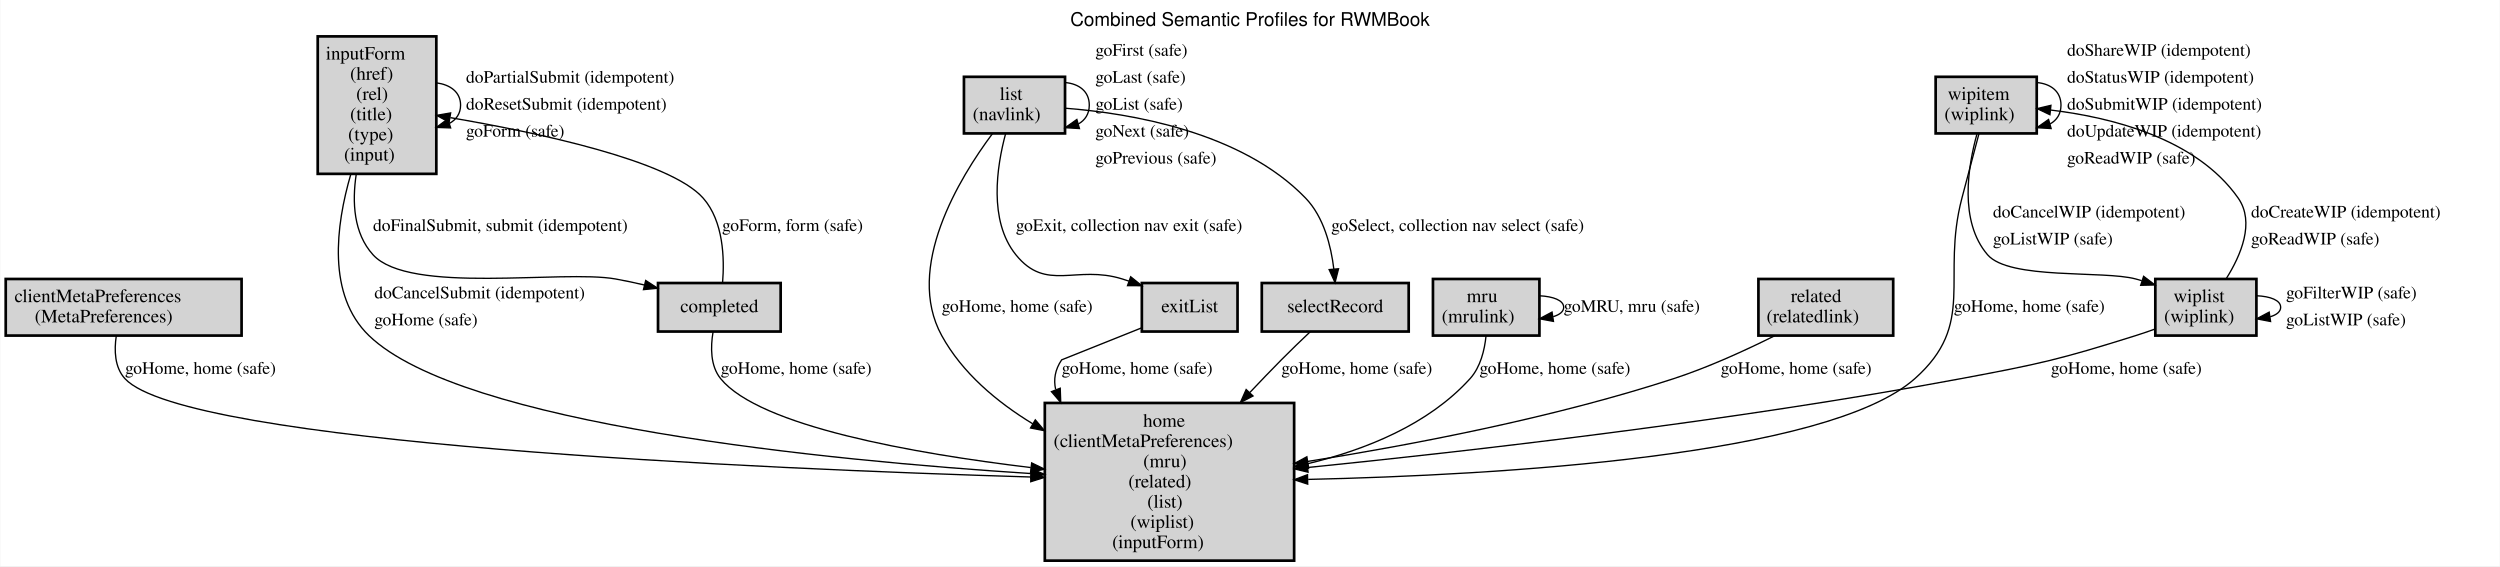
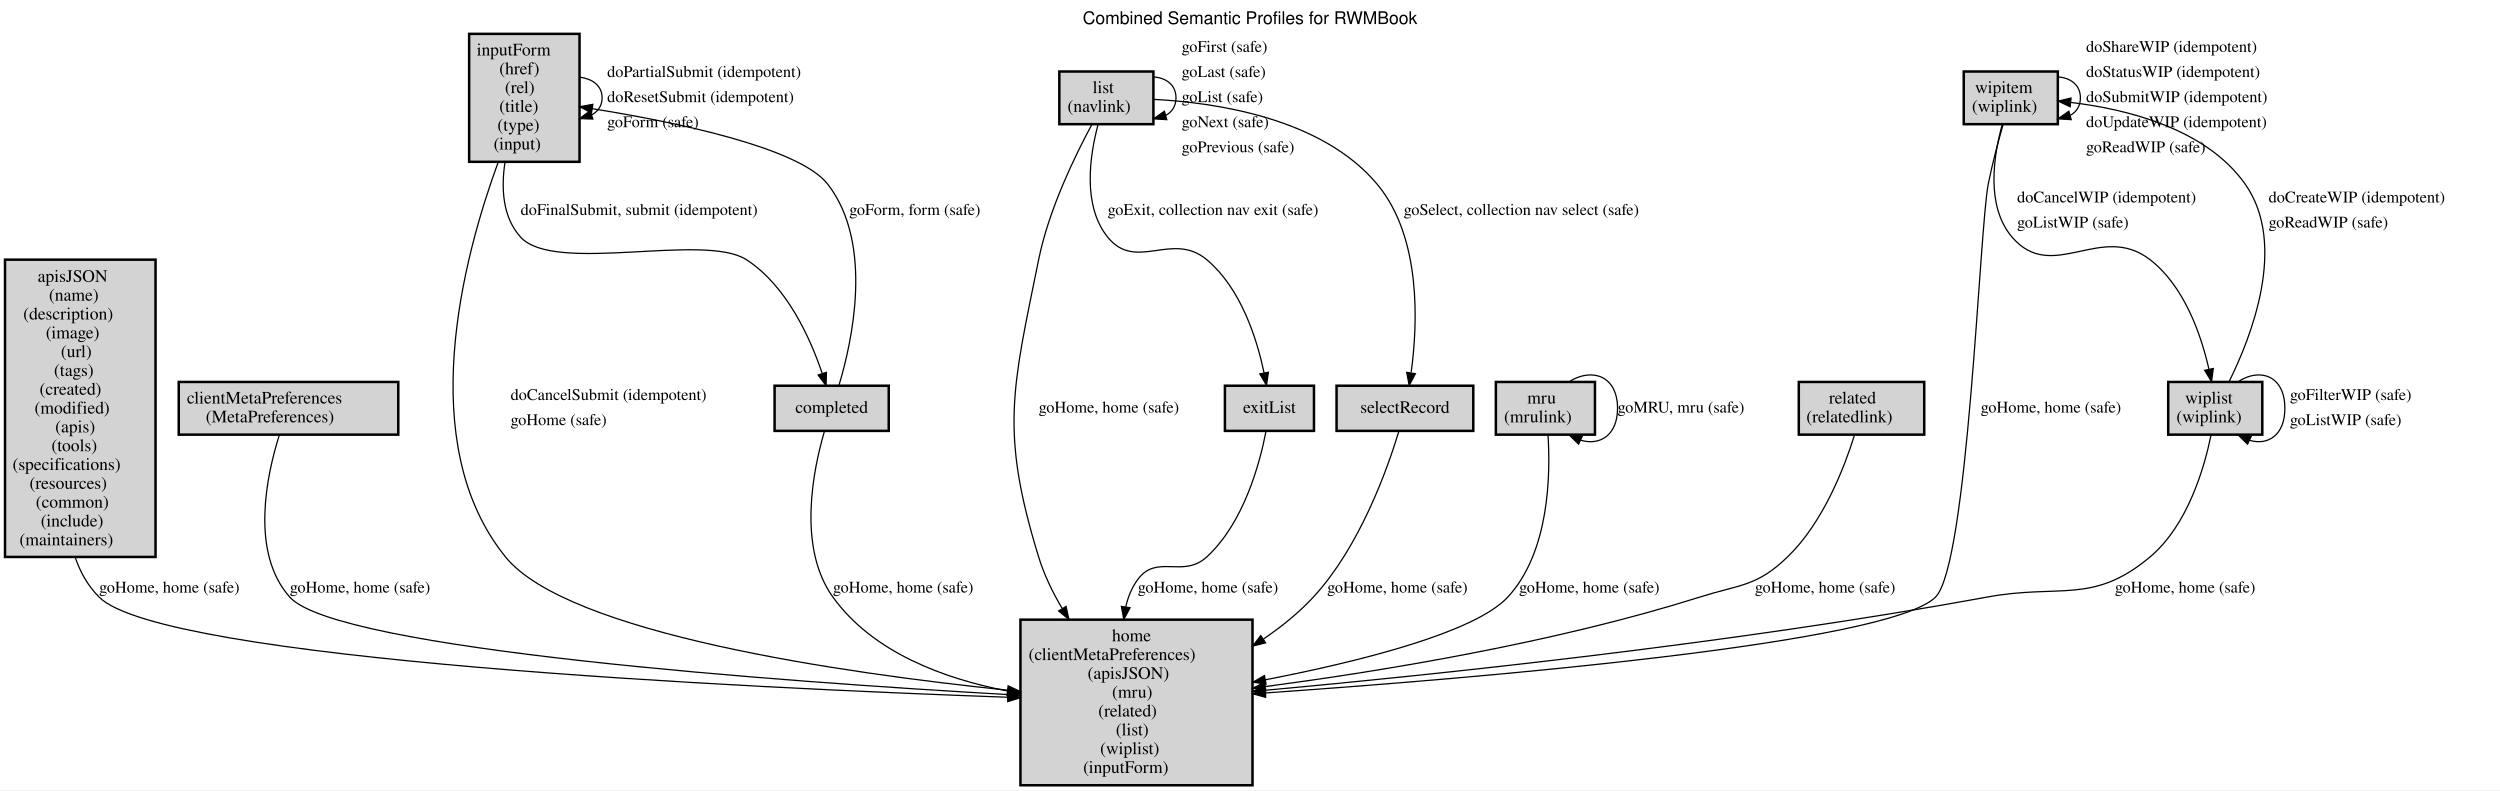
- <svg xmlns="http://www.w3.org/2000/svg" xmlns:xlink="http://www.w3.org/1999/xlink" width="1855pt" height="420pt" viewBox="0.00 0.00 1854.50 420.00">
-   <g id="graph0" class="graph" transform="scale(1 1) rotate(0) translate(4 416)">
+ <svg xmlns="http://www.w3.org/2000/svg" xmlns:xlink="http://www.w3.org/1999/xlink" width="1993pt" height="630pt" viewBox="0.00 0.00 1993.00 630.00">
+   <g id="graph0" class="graph" transform="scale(1 1) rotate(0) translate(4 626)">
    <g id="a_graph0">
      <a xlink:href="index.html" xlink:title="Combined Semantic Profiles for RWMBook" target="_parent">
-         <polygon fill="white" stroke="transparent" points="-4,4 -4,-416 1850.5,-416 1850.5,4 -4,4" />
-         <text text-anchor="middle" x="923.25" y="-396.8" font-family="Helvetica,sans-Serif" font-size="14.00">Combined Semantic Profiles for RWMBook</text>
+         <polygon fill="white" stroke="transparent" points="-4,4 -4,-626 1989,-626 1989,4 -4,4" />
+         <text text-anchor="middle" x="992.5" y="-606.8" font-family="Helvetica,sans-Serif" font-size="14.00">Combined Semantic Profiles for RWMBook</text>
      </a>
    </g>
    <g id="node1" class="node">
      <g id="a_node1">
-         <a xlink:href="docs/semantic.clientMetaPreferences.html" xlink:title="&lt;TABLE&gt;" target="_parent">
-           <polygon fill="lightgray" stroke="black" stroke-width="2" points="175,-209 0,-209 0,-167 175,-167 175,-209" />
-           <text text-anchor="start" x="6.5" y="-191.8" font-family="Times,serif" font-size="14.00">clientMetaPreferences</text>
-           <text text-anchor="start" x="21.5" y="-176.8" font-family="Times,serif" font-size="14.00">(MetaPreferences)</text>
+         <a xlink:href="docs/semantic.apisJSON.html" xlink:title="&lt;TABLE&gt;" target="_parent">
+           <polygon fill="lightgray" stroke="black" stroke-width="2" points="120,-419 0,-419 0,-182 120,-182 120,-419" />
+           <text text-anchor="start" x="26" y="-401.3" font-family="Times,serif" font-size="14.00">apisJSON</text>
+           <text text-anchor="start" x="35" y="-386.3" font-family="Times,serif" font-size="14.00">(name)</text>
+           <text text-anchor="start" x="14.5" y="-371.3" font-family="Times,serif" font-size="14.00">(description)</text>
+           <text text-anchor="start" x="32.5" y="-356.3" font-family="Times,serif" font-size="14.00">(image)</text>
+           <text text-anchor="start" x="44.5" y="-341.3" font-family="Times,serif" font-size="14.00">(url)</text>
+           <text text-anchor="start" x="39" y="-326.3" font-family="Times,serif" font-size="14.00">(tags)</text>
+           <text text-anchor="start" x="27.5" y="-311.3" font-family="Times,serif" font-size="14.00">(created)</text>
+           <text text-anchor="start" x="23.5" y="-296.3" font-family="Times,serif" font-size="14.00">(modified)</text>
+           <text text-anchor="start" x="40" y="-281.3" font-family="Times,serif" font-size="14.00">(apis)</text>
+           <text text-anchor="start" x="37" y="-266.3" font-family="Times,serif" font-size="14.00">(tools)</text>
+           <text text-anchor="start" x="6" y="-251.3" font-family="Times,serif" font-size="14.00">(specifications)</text>
+           <text text-anchor="start" x="19.5" y="-236.3" font-family="Times,serif" font-size="14.00">(resources)</text>
+           <text text-anchor="start" x="24.5" y="-221.3" font-family="Times,serif" font-size="14.00">(common)</text>
+           <text text-anchor="start" x="28.5" y="-206.3" font-family="Times,serif" font-size="14.00">(include)</text>
+           <text text-anchor="start" x="11.5" y="-191.3" font-family="Times,serif" font-size="14.00">(maintainers)</text>
+         </a>
+       </g>
+     </g>
+     <g id="node3" class="node">
+       <g id="a_node3">
+         <a xlink:href="docs/semantic.home.html" xlink:title="&lt;TABLE&gt;" target="_parent">
+           <polygon fill="lightgray" stroke="black" stroke-width="2" points="994.5,-132 809.5,-132 809.5,0 994.5,0 994.5,-132" />
+           <text text-anchor="start" x="882.5" y="-114.8" font-family="Times,serif" font-size="14.00">home</text>
+           <text text-anchor="start" x="816" y="-99.8" font-family="Times,serif" font-size="14.00">(clientMetaPreferences)</text>
+           <text text-anchor="start" x="863" y="-84.8" font-family="Times,serif" font-size="14.00">(apisJSON)</text>
+           <text text-anchor="start" x="882.5" y="-69.8" font-family="Times,serif" font-size="14.00">(mru)</text>
+           <text text-anchor="start" x="871.5" y="-54.8" font-family="Times,serif" font-size="14.00">(related)</text>
+           <text text-anchor="start" x="885.5" y="-39.8" font-family="Times,serif" font-size="14.00">(list)</text>
+           <text text-anchor="start" x="873" y="-24.8" font-family="Times,serif" font-size="14.00">(wiplist)</text>
+           <text text-anchor="start" x="859.5" y="-9.8" font-family="Times,serif" font-size="14.00">(inputForm)</text>
+         </a>
+       </g>
+     </g>
+     <g id="edge1" class="edge">
+       <g id="a_edge1">
+         <a xlink:href="docs/safe.goHome.html" xlink:title="goHome, home (safe)" target="_parent">
+           <path fill="none" stroke="black" d="M55.96,-181.7C59.96,-169.87 66.05,-158.95 75,-150 125.32,-99.68 589.16,-77.63 799.34,-70.16" />
+           <polygon fill="black" stroke="black" points="799.58,-73.65 809.46,-69.8 799.34,-66.65 799.58,-73.65" />
+         </a>
+       </g>
+       <g id="a_edge1-label">
+         <a xlink:href="docs/safe.goHome.html" xlink:title="goHome, home (safe)" target="_parent">
+           <text text-anchor="start" x="75" y="-153.6" font-family="Times,serif" font-size="13.00">goHome, home (safe)</text>
        </a>
      </g>
    </g>
    <g id="node2" class="node">
      <g id="a_node2">
-         <a xlink:href="docs/semantic.home.html" xlink:title="&lt;TABLE&gt;" target="_parent">
-           <polygon fill="lightgray" stroke="black" stroke-width="2" points="956,-117 771,-117 771,0 956,0 956,-117" />
-           <text text-anchor="start" x="844" y="-99.3" font-family="Times,serif" font-size="14.00">home</text>
-           <text text-anchor="start" x="777.5" y="-84.3" font-family="Times,serif" font-size="14.00">(clientMetaPreferences)</text>
-           <text text-anchor="start" x="844" y="-69.3" font-family="Times,serif" font-size="14.00">(mru)</text>
-           <text text-anchor="start" x="833" y="-54.3" font-family="Times,serif" font-size="14.00">(related)</text>
-           <text text-anchor="start" x="847" y="-39.3" font-family="Times,serif" font-size="14.00">(list)</text>
-           <text text-anchor="start" x="834.5" y="-24.3" font-family="Times,serif" font-size="14.00">(wiplist)</text>
-           <text text-anchor="start" x="821" y="-9.3" font-family="Times,serif" font-size="14.00">(inputForm)</text>
-         </a>
-       </g>
-     </g>
-     <g id="edge1" class="edge">
-       <g id="a_edge1">
-         <a xlink:href="docs/safe.goHome.html" xlink:title="goHome, home (safe)" target="_parent">
-           <path fill="none" stroke="black" d="M82.04,-166.85C80.41,-156.08 80.77,-143.35 88.5,-135 133.28,-86.59 559.96,-68.12 760.42,-62.07" />
-           <polygon fill="black" stroke="black" points="760.77,-65.56 770.66,-61.76 760.56,-58.56 760.77,-65.56" />
-         </a>
-       </g>
-       <g id="a_edge1-label">
-         <a xlink:href="docs/safe.goHome.html" xlink:title="goHome, home (safe)" target="_parent">
-           <text text-anchor="start" x="88.5" y="-138.6" font-family="Times,serif" font-size="13.00">goHome, home (safe)</text>
-         </a>
-       </g>
-     </g>
-     <g id="node3" class="node">
-       <g id="a_node3">
+         <a xlink:href="docs/semantic.clientMetaPreferences.html" xlink:title="&lt;TABLE&gt;" target="_parent">
+           <polygon fill="lightgray" stroke="black" stroke-width="2" points="313.5,-321.5 138.5,-321.5 138.5,-279.5 313.5,-279.5 313.5,-321.5" />
+           <text text-anchor="start" x="145" y="-304.3" font-family="Times,serif" font-size="14.00">clientMetaPreferences</text>
+           <text text-anchor="start" x="160" y="-289.3" font-family="Times,serif" font-size="14.00">(MetaPreferences)</text>
+         </a>
+       </g>
+     </g>
+     <g id="edge2" class="edge">
+       <g id="a_edge2">
+         <a xlink:href="docs/safe.goHome.html" xlink:title="goHome, home (safe)" target="_parent">
+           <path fill="none" stroke="black" d="M218.74,-279.4C208.69,-247.63 195.15,-185.76 227,-150 264.4,-108 620,-82.54 799.46,-72.27" />
+           <polygon fill="black" stroke="black" points="799.66,-75.76 809.44,-71.7 799.26,-68.77 799.66,-75.76" />
+         </a>
+       </g>
+       <g id="a_edge2-label">
+         <a xlink:href="docs/safe.goHome.html" xlink:title="goHome, home (safe)" target="_parent">
+           <text text-anchor="start" x="227" y="-153.6" font-family="Times,serif" font-size="13.00">goHome, home (safe)</text>
+         </a>
+       </g>
+     </g>
+     <g id="node4" class="node">
+       <g id="a_node4">
        <a xlink:href="docs/semantic.inputForm.html" xlink:title="&lt;TABLE&gt;" target="_parent">
-           <polygon fill="lightgray" stroke="black" stroke-width="2" points="319.5,-389 231.5,-389 231.5,-287 319.5,-287 319.5,-389" />
-           <text text-anchor="start" x="237.5" y="-371.8" font-family="Times,serif" font-size="14.00">inputForm</text>
-           <text text-anchor="start" x="255.5" y="-356.8" font-family="Times,serif" font-size="14.00">(href)</text>
-           <text text-anchor="start" x="260" y="-341.8" font-family="Times,serif" font-size="14.00">(rel)</text>
-           <text text-anchor="start" x="255.5" y="-326.8" font-family="Times,serif" font-size="14.00">(title)</text>
-           <text text-anchor="start" x="254" y="-311.8" font-family="Times,serif" font-size="14.00">(type)</text>
-           <text text-anchor="start" x="251" y="-296.8" font-family="Times,serif" font-size="14.00">(input)</text>
+           <polygon fill="lightgray" stroke="black" stroke-width="2" points="458,-599 370,-599 370,-497 458,-497 458,-599" />
+           <text text-anchor="start" x="376" y="-581.8" font-family="Times,serif" font-size="14.00">inputForm</text>
+           <text text-anchor="start" x="394" y="-566.8" font-family="Times,serif" font-size="14.00">(href)</text>
+           <text text-anchor="start" x="398.5" y="-551.8" font-family="Times,serif" font-size="14.00">(rel)</text>
+           <text text-anchor="start" x="394" y="-536.8" font-family="Times,serif" font-size="14.00">(title)</text>
+           <text text-anchor="start" x="392.5" y="-521.8" font-family="Times,serif" font-size="14.00">(type)</text>
+           <text text-anchor="start" x="389.5" y="-506.8" font-family="Times,serif" font-size="14.00">(input)</text>
+         </a>
+       </g>
+     </g>
+     <g id="edge7" class="edge">
+       <path fill="none" stroke="black" d="M393.22,-496.89C365,-419.95 325.94,-272.18 399,-182 448.53,-120.86 666.95,-89.48 799.14,-75.8" />
+       <polygon fill="black" stroke="black" points="799.7,-79.26 809.29,-74.77 798.99,-72.3 799.7,-79.26" />
+       <g id="a_edge7_0">
+         <a xlink:href="docs/idempotent.doCancelSubmit.html" xlink:title="&lt;TABLE&gt;">
+           <text text-anchor="start" x="403" y="-307.1" font-family="Times,serif" font-size="13.00">doCancelSubmit (idempotent)</text>
+         </a>
+       </g>
+       <g id="a_edge7_1">
+         <a xlink:href="docs/safe.goHome.html" xlink:title="&lt;TABLE&gt;">
+           <text text-anchor="start" x="403" y="-287.1" font-family="Times,serif" font-size="13.00">goHome (safe)</text>
+         </a>
+       </g>
+     </g>
+     <g id="edge8" class="edge">
+       <path fill="none" stroke="black" d="M458.02,-564.54C468.37,-563.18 476,-557.67 476,-548 476,-541.81 472.87,-537.32 467.9,-534.53" />
+       <polygon fill="black" stroke="black" points="468.61,-531.09 458.02,-531.46 466.53,-537.77 468.61,-531.09" />
+       <g id="a_edge8_2">
+         <a xlink:href="docs/idempotent.doPartialSubmit.html" xlink:title="&lt;TABLE&gt;">
+           <text text-anchor="start" x="480" y="-564.6" font-family="Times,serif" font-size="13.00">doPartialSubmit (idempotent)</text>
+         </a>
+       </g>
+       <g id="a_edge8_3">
+         <a xlink:href="docs/idempotent.doResetSubmit.html" xlink:title="&lt;TABLE&gt;">
+           <text text-anchor="start" x="480" y="-544.6" font-family="Times,serif" font-size="13.00">doResetSubmit (idempotent)</text>
+         </a>
+       </g>
+       <g id="a_edge8_4">
+         <a xlink:href="docs/safe.goForm.html" xlink:title="&lt;TABLE&gt;">
+           <text text-anchor="start" x="480" y="-524.6" font-family="Times,serif" font-size="13.00">goForm (safe)</text>
+         </a>
+       </g>
+     </g>
+     <g id="node10" class="node">
+       <g id="a_node10">
+         <a xlink:href="docs/semantic.completed.html" xlink:title="completed" target="_parent">
+           <polygon fill="lightgray" stroke="black" stroke-width="2" points="704.5,-318.5 613.5,-318.5 613.5,-282.5 704.5,-282.5 704.5,-318.5" />
+           <text text-anchor="middle" x="659" y="-296.8" font-family="Times,serif" font-size="14.00">completed</text>
        </a>
      </g>
    </g>
    <g id="edge6" class="edge">
-       <path fill="none" stroke="black" d="M256.07,-286.8C244.85,-248.39 238.39,-197.06 269.5,-167 338.11,-100.71 609.57,-74.34 760.65,-64.63" />
-       <polygon fill="black" stroke="black" points="761.11,-68.11 770.87,-63.99 760.67,-61.12 761.11,-68.11" />
-       <g id="a_edge6_0">
-         <a xlink:href="docs/idempotent.doCancelSubmit.html" xlink:title="&lt;TABLE&gt;">
-           <text text-anchor="start" x="273.5" y="-194.6" font-family="Times,serif" font-size="13.00">doCancelSubmit (idempotent)</text>
-         </a>
-       </g>
-       <g id="a_edge6_1">
-         <a xlink:href="docs/safe.goHome.html" xlink:title="&lt;TABLE&gt;">
-           <text text-anchor="start" x="273.5" y="-174.6" font-family="Times,serif" font-size="13.00">goHome (safe)</text>
-         </a>
-       </g>
-     </g>
-     <g id="edge7" class="edge">
-       <path fill="none" stroke="black" d="M319.52,-354.54C329.87,-353.18 337.5,-347.67 337.5,-338 337.5,-331.81 334.37,-327.32 329.4,-324.53" />
-       <polygon fill="black" stroke="black" points="330.11,-321.09 319.52,-321.46 328.03,-327.77 330.11,-321.09" />
-       <g id="a_edge7_2">
-         <a xlink:href="docs/idempotent.doPartialSubmit.html" xlink:title="&lt;TABLE&gt;">
-           <text text-anchor="start" x="341.5" y="-354.6" font-family="Times,serif" font-size="13.00">doPartialSubmit (idempotent)</text>
-         </a>
-       </g>
-       <g id="a_edge7_3">
-         <a xlink:href="docs/idempotent.doResetSubmit.html" xlink:title="&lt;TABLE&gt;">
-           <text text-anchor="start" x="341.5" y="-334.6" font-family="Times,serif" font-size="13.00">doResetSubmit (idempotent)</text>
-         </a>
-       </g>
-       <g id="a_edge7_4">
-         <a xlink:href="docs/safe.goForm.html" xlink:title="&lt;TABLE&gt;">
-           <text text-anchor="start" x="341.5" y="-314.6" font-family="Times,serif" font-size="13.00">goForm (safe)</text>
+       <g id="a_edge6">
+         <a xlink:href="docs/idempotent.doFinalSubmit.html" xlink:title="doFinalSubmit, submit (idempotent)" target="_parent">
+           <path fill="none" stroke="black" d="M398.59,-496.8C395.42,-475.9 396.64,-452.86 411,-437 437.97,-407.19 557.22,-440.79 591,-419 623.31,-398.15 642.06,-356.15 651.41,-328.43" />
+           <polygon fill="black" stroke="black" points="654.84,-329.17 654.54,-318.58 648.17,-327.05 654.84,-329.17" />
+         </a>
+       </g>
+       <g id="a_edge6-label">
+         <a xlink:href="docs/idempotent.doFinalSubmit.html" xlink:title="doFinalSubmit, submit (idempotent)" target="_parent">
+           <text text-anchor="start" x="411" y="-454.6" font-family="Times,serif" font-size="13.00">doFinalSubmit, submit (idempotent)</text>
+         </a>
+       </g>
+     </g>
+     <g id="node5" class="node">
+       <g id="a_node5">
+         <a xlink:href="docs/semantic.list.html" xlink:title="&lt;TABLE&gt;" target="_parent">
+           <polygon fill="lightgray" stroke="black" stroke-width="2" points="915.5,-569 840.5,-569 840.5,-527 915.5,-527 915.5,-569" />
+           <text text-anchor="start" x="867" y="-551.8" font-family="Times,serif" font-size="14.00">list</text>
+           <text text-anchor="start" x="847" y="-536.8" font-family="Times,serif" font-size="14.00">(navlink)</text>
+         </a>
+       </g>
+     </g>
+     <g id="edge10" class="edge">
+       <g id="a_edge10">
+         <a xlink:href="docs/safe.goHome.html" xlink:title="goHome, home (safe)" target="_parent">
+           <path fill="none" stroke="black" d="M866.56,-526.98C853.28,-502.45 832.13,-459.19 824,-419 803.11,-315.76 793.07,-282.69 824,-182 828.32,-167.95 835,-154.07 842.67,-141.08" />
+           <polygon fill="black" stroke="black" points="845.86,-142.58 848.13,-132.23 839.9,-138.91 845.86,-142.58" />
+         </a>
+       </g>
+       <g id="a_edge10-label">
+         <a xlink:href="docs/safe.goHome.html" xlink:title="goHome, home (safe)" target="_parent">
+           <text text-anchor="start" x="824" y="-297.1" font-family="Times,serif" font-size="13.00">goHome, home (safe)</text>
+         </a>
+       </g>
+     </g>
+     <g id="edge11" class="edge">
+       <path fill="none" stroke="black" d="M915.61,-564.75C925.77,-563.87 933.5,-558.28 933.5,-548 933.5,-541.41 930.33,-536.75 925.38,-534.02" />
+       <polygon fill="black" stroke="black" points="926.19,-530.62 915.61,-531.25 924.28,-537.35 926.19,-530.62" />
+       <g id="a_edge11_5">
+         <a xlink:href="docs/safe.goFirst.html" xlink:title="&lt;TABLE&gt;">
+           <text text-anchor="start" x="938" y="-584.6" font-family="Times,serif" font-size="13.00">goFirst (safe)</text>
+         </a>
+       </g>
+       <g id="a_edge11_6">
+         <a xlink:href="docs/safe.goLast.html" xlink:title="&lt;TABLE&gt;">
+           <text text-anchor="start" x="938" y="-564.6" font-family="Times,serif" font-size="13.00">goLast (safe)</text>
+         </a>
+       </g>
+       <g id="a_edge11_7">
+         <a xlink:href="docs/safe.goList.html" xlink:title="&lt;TABLE&gt;">
+           <text text-anchor="start" x="938" y="-544.6" font-family="Times,serif" font-size="13.00">goList (safe)</text>
+         </a>
+       </g>
+       <g id="a_edge11_8">
+         <a xlink:href="docs/safe.goNext.html" xlink:title="&lt;TABLE&gt;">
+           <text text-anchor="start" x="938" y="-524.6" font-family="Times,serif" font-size="13.00">goNext (safe)</text>
+         </a>
+       </g>
+       <g id="a_edge11_9">
+         <a xlink:href="docs/safe.goPrevious.html" xlink:title="&lt;TABLE&gt;">
+           <text text-anchor="start" x="938" y="-504.6" font-family="Times,serif" font-size="13.00">goPrevious (safe)</text>
+         </a>
+       </g>
+     </g>
+     <g id="node11" class="node">
+       <g id="a_node11">
+         <a xlink:href="docs/semantic.exitList.html" xlink:title="exitList" target="_parent">
+           <polygon fill="lightgray" stroke="black" stroke-width="2" points="1043.5,-318.5 972.5,-318.5 972.5,-282.5 1043.5,-282.5 1043.5,-318.5" />
+           <text text-anchor="middle" x="1008" y="-296.8" font-family="Times,serif" font-size="14.00">exitList</text>
+         </a>
+       </g>
+     </g>
+     <g id="edge9" class="edge">
+       <g id="a_edge9">
+         <a xlink:href="docs/safe.goExit.html" xlink:title="goExit, collection nav exit (safe)" target="_parent">
+           <path fill="none" stroke="black" d="M871.37,-526.66C864.88,-502.5 858.64,-462.29 879,-437 901.59,-408.95 930.37,-442.1 958,-419 985.33,-396.16 998.05,-355.7 1003.73,-328.74" />
+           <polygon fill="black" stroke="black" points="1007.19,-329.27 1005.64,-318.79 1000.32,-327.95 1007.19,-329.27" />
+         </a>
+       </g>
+       <g id="a_edge9-label">
+         <a xlink:href="docs/safe.goExit.html" xlink:title="goExit, collection nav exit (safe)" target="_parent">
+           <text text-anchor="start" x="879" y="-454.6" font-family="Times,serif" font-size="13.00">goExit, collection nav exit (safe)</text>
+         </a>
+       </g>
+     </g>
+     <g id="node12" class="node">
+       <g id="a_node12">
+         <a xlink:href="docs/semantic.selectRecord.html" xlink:title="selectRecord" target="_parent">
+           <polygon fill="lightgray" stroke="black" stroke-width="2" points="1170.5,-318.5 1061.5,-318.5 1061.5,-282.5 1170.5,-282.5 1170.5,-318.5" />
+           <text text-anchor="middle" x="1116" y="-296.8" font-family="Times,serif" font-size="14.00">selectRecord</text>
+         </a>
+       </g>
+     </g>
+     <g id="edge12" class="edge">
+       <g id="a_edge12">
+         <a xlink:href="docs/safe.goSelect.html" xlink:title="goSelect, collection nav select (safe)" target="_parent">
+           <path fill="none" stroke="black" d="M915.54,-546.78C964.71,-544.3 1049.84,-532.01 1094,-479 1129.36,-436.55 1126.2,-367.36 1120.98,-329.11" />
+           <polygon fill="black" stroke="black" points="1124.36,-328.1 1119.4,-318.74 1117.44,-329.15 1124.36,-328.1" />
+         </a>
+       </g>
+       <g id="a_edge12-label">
+         <a xlink:href="docs/safe.goSelect.html" xlink:title="goSelect, collection nav select (safe)" target="_parent">
+           <text text-anchor="start" x="1115" y="-454.6" font-family="Times,serif" font-size="13.00">goSelect, collection nav select (safe)</text>
+         </a>
+       </g>
+     </g>
+     <g id="node6" class="node">
+       <g id="a_node6">
+         <a xlink:href="docs/semantic.mru.html" xlink:title="&lt;TABLE&gt;" target="_parent">
+           <polygon fill="lightgray" stroke="black" stroke-width="2" points="1267.5,-321.5 1188.5,-321.5 1188.5,-279.5 1267.5,-279.5 1267.5,-321.5" />
+           <text text-anchor="start" x="1213.5" y="-304.3" font-family="Times,serif" font-size="14.00">mru</text>
+           <text text-anchor="start" x="1195" y="-289.3" font-family="Times,serif" font-size="14.00">(mrulink)</text>
+         </a>
+       </g>
+     </g>
+     <g id="edge13" class="edge">
+       <g id="a_edge13">
+         <a xlink:href="docs/safe.goHome.html" xlink:title="goHome, home (safe)" target="_parent">
+           <path fill="none" stroke="black" d="M1230.06,-279.41C1232.13,-247.66 1231.21,-185.81 1198,-150 1171.56,-121.49 1079.33,-98.55 1004.76,-84.07" />
+           <polygon fill="black" stroke="black" points="1005.31,-80.61 994.83,-82.17 1004,-87.48 1005.31,-80.61" />
+         </a>
+       </g>
+       <g id="a_edge13-label">
+         <a xlink:href="docs/safe.goHome.html" xlink:title="goHome, home (safe)" target="_parent">
+           <text text-anchor="start" x="1207" y="-153.6" font-family="Times,serif" font-size="13.00">goHome, home (safe)</text>
+         </a>
+       </g>
+     </g>
+     <g id="edge14" class="edge">
+       <g id="a_edge14">
+         <a xlink:href="docs/safe.goMRU.html" xlink:title="goMRU, mru (safe)" target="_parent">
+           <path fill="none" stroke="black" d="M1246.85,-321.66C1265.26,-333.35 1285.5,-326.29 1285.5,-300.5 1285.5,-278.94 1271.36,-270.47 1255.96,-275.1" />
+           <polygon fill="black" stroke="black" points="1254.44,-271.95 1246.85,-279.34 1257.39,-278.3 1254.44,-271.95" />
+         </a>
+       </g>
+       <g id="a_edge14-label">
+         <a xlink:href="docs/safe.goMRU.html" xlink:title="goMRU, mru (safe)" target="_parent">
+           <text text-anchor="start" x="1285.5" y="-297.1" font-family="Times,serif" font-size="13.00">goMRU, mru (safe)</text>
+         </a>
+       </g>
+     </g>
+     <g id="node7" class="node">
+       <g id="a_node7">
+         <a xlink:href="docs/semantic.related.html" xlink:title="&lt;TABLE&gt;" target="_parent">
+           <polygon fill="lightgray" stroke="black" stroke-width="2" points="1530,-321.5 1430,-321.5 1430,-279.5 1530,-279.5 1530,-321.5" />
+           <text text-anchor="start" x="1454" y="-304.3" font-family="Times,serif" font-size="14.00">related</text>
+           <text text-anchor="start" x="1436" y="-289.3" font-family="Times,serif" font-size="14.00">(relatedlink)</text>
+         </a>
+       </g>
+     </g>
+     <g id="edge15" class="edge">
+       <g id="a_edge15">
+         <a xlink:href="docs/safe.goHome.html" xlink:title="goHome, home (safe)" target="_parent">
+           <path fill="none" stroke="black" d="M1474.38,-279.1C1466.38,-253.43 1449.43,-209.41 1421,-182 1396.37,-158.26 1383.62,-160.3 1351,-150 1235.15,-113.43 1097.09,-90.9 1004.94,-78.7" />
+           <polygon fill="black" stroke="black" points="1005.14,-75.2 994.77,-77.38 1004.23,-82.14 1005.14,-75.2" />
+         </a>
+       </g>
+       <g id="a_edge15-label">
+         <a xlink:href="docs/safe.goHome.html" xlink:title="goHome, home (safe)" target="_parent">
+           <text text-anchor="start" x="1395" y="-153.6" font-family="Times,serif" font-size="13.00">goHome, home (safe)</text>
+         </a>
+       </g>
+     </g>
+     <g id="node8" class="node">
+       <g id="a_node8">
+         <a xlink:href="docs/semantic.wipitem.html" xlink:title="&lt;TABLE&gt;" target="_parent">
+           <polygon fill="lightgray" stroke="black" stroke-width="2" points="1636.5,-569 1561.5,-569 1561.5,-527 1636.5,-527 1636.5,-569" />
+           <text text-anchor="start" x="1570.5" y="-551.8" font-family="Times,serif" font-size="14.00">wipitem</text>
+           <text text-anchor="start" x="1568" y="-536.8" font-family="Times,serif" font-size="14.00">(wiplink)</text>
+         </a>
+       </g>
+     </g>
+     <g id="edge17" class="edge">
+       <g id="a_edge17">
+         <a xlink:href="docs/safe.goHome.html" xlink:title="goHome, home (safe)" target="_parent">
+           <path fill="none" stroke="black" d="M1592.94,-526.93C1589.06,-513.47 1584.18,-495.3 1581,-479 1573.94,-442.83 1565.02,-176.09 1539,-150 1501.96,-112.86 1175.35,-85.48 1004.77,-73.58" />
+           <polygon fill="black" stroke="black" points="1004.99,-70.08 994.77,-72.88 1004.5,-77.07 1004.99,-70.08" />
+         </a>
+       </g>
+       <g id="a_edge17-label">
+         <a xlink:href="docs/safe.goHome.html" xlink:title="goHome, home (safe)" target="_parent">
+           <text text-anchor="start" x="1575" y="-297.1" font-family="Times,serif" font-size="13.00">goHome, home (safe)</text>
+         </a>
+       </g>
+     </g>
+     <g id="edge18" class="edge">
+       <path fill="none" stroke="black" d="M1636.61,-564.75C1646.77,-563.87 1654.5,-558.28 1654.5,-548 1654.5,-541.41 1651.33,-536.75 1646.38,-534.02" />
+       <polygon fill="black" stroke="black" points="1647.19,-530.62 1636.61,-531.25 1645.28,-537.35 1647.19,-530.62" />
+       <g id="a_edge18_10">
+         <a xlink:href="docs/idempotent.doShareWIP.html" xlink:title="&lt;TABLE&gt;">
+           <text text-anchor="start" x="1659" y="-584.6" font-family="Times,serif" font-size="13.00">doShareWIP (idempotent)</text>
+         </a>
+       </g>
+       <g id="a_edge18_11">
+         <a xlink:href="docs/idempotent.doStatusWIP.html" xlink:title="&lt;TABLE&gt;">
+           <text text-anchor="start" x="1659" y="-564.6" font-family="Times,serif" font-size="13.00">doStatusWIP (idempotent)</text>
+         </a>
+       </g>
+       <g id="a_edge18_12">
+         <a xlink:href="docs/idempotent.doSubmitWIP.html" xlink:title="&lt;TABLE&gt;">
+           <text text-anchor="start" x="1659" y="-544.6" font-family="Times,serif" font-size="13.00">doSubmitWIP (idempotent)</text>
+         </a>
+       </g>
+       <g id="a_edge18_13">
+         <a xlink:href="docs/idempotent.doUpdateWIP.html" xlink:title="&lt;TABLE&gt;">
+           <text text-anchor="start" x="1659" y="-524.6" font-family="Times,serif" font-size="13.00">doUpdateWIP (idempotent)</text>
+         </a>
+       </g>
+       <g id="a_edge18_14">
+         <a xlink:href="docs/safe.goReadWIP.html" xlink:title="&lt;TABLE&gt;">
+           <text text-anchor="start" x="1659" y="-504.6" font-family="Times,serif" font-size="13.00">goReadWIP (safe)</text>
        </a>
      </g>
    </g>
    <g id="node9" class="node">
      <g id="a_node9">
-         <a xlink:href="docs/semantic.completed.html" xlink:title="completed" target="_parent">
-           <polygon fill="lightgray" stroke="black" stroke-width="2" points="575,-206 484,-206 484,-170 575,-170 575,-206" />
-           <text text-anchor="middle" x="529.5" y="-184.3" font-family="Times,serif" font-size="14.00">completed</text>
+         <a xlink:href="docs/semantic.wiplist.html" xlink:title="&lt;TABLE&gt;" target="_parent">
+           <polygon fill="lightgray" stroke="black" stroke-width="2" points="1799.5,-321.5 1724.5,-321.5 1724.5,-279.5 1799.5,-279.5 1799.5,-321.5" />
+           <text text-anchor="start" x="1738" y="-304.3" font-family="Times,serif" font-size="14.00">wiplist</text>
+           <text text-anchor="start" x="1731" y="-289.3" font-family="Times,serif" font-size="14.00">(wiplink)</text>
+         </a>
+       </g>
+     </g>
+     <g id="edge19" class="edge">
+       <path fill="none" stroke="black" d="M1592.23,-526.87C1585.44,-502.54 1578.74,-461.79 1600,-437 1632.25,-399.39 1670.81,-449.3 1710,-419 1737.42,-397.8 1750.71,-359.05 1756.92,-331.86" />
+       <polygon fill="black" stroke="black" points="1760.42,-332.22 1759.04,-321.72 1753.57,-330.79 1760.42,-332.22" />
+       <g id="a_edge19_15">
+         <a xlink:href="docs/idempotent.doCancelWIP.html" xlink:title="&lt;TABLE&gt;">
+           <text text-anchor="start" x="1604" y="-464.6" font-family="Times,serif" font-size="13.00">doCancelWIP (idempotent)</text>
+         </a>
+       </g>
+       <g id="a_edge19_16">
+         <a xlink:href="docs/safe.goListWIP.html" xlink:title="&lt;TABLE&gt;">
+           <text text-anchor="start" x="1604" y="-444.6" font-family="Times,serif" font-size="13.00">goListWIP (safe)</text>
+         </a>
+       </g>
+     </g>
+     <g id="edge20" class="edge">
+       <g id="a_edge20">
+         <a xlink:href="docs/safe.goHome.html" xlink:title="goHome, home (safe)" target="_parent">
+           <path fill="none" stroke="black" d="M1758.66,-279.19C1753.23,-252.78 1739.91,-207.08 1710,-182 1664.4,-143.77 1638.52,-160.75 1580,-150 1377.66,-112.85 1138.2,-87.93 1004.85,-75.73" />
+           <polygon fill="black" stroke="black" points="1004.92,-72.22 994.65,-74.8 1004.29,-79.2 1004.92,-72.22" />
+         </a>
+       </g>
+       <g id="a_edge20-label">
+         <a xlink:href="docs/safe.goHome.html" xlink:title="goHome, home (safe)" target="_parent">
+           <text text-anchor="start" x="1682" y="-153.6" font-family="Times,serif" font-size="13.00">goHome, home (safe)</text>
+         </a>
+       </g>
+     </g>
+     <g id="edge21" class="edge">
+       <path fill="none" stroke="black" d="M1773,-321.72C1790.57,-357.05 1819.72,-430.86 1786,-479 1754.74,-523.63 1691.02,-539.07 1646.7,-544.36" />
+       <polygon fill="black" stroke="black" points="1646.3,-540.88 1636.73,-545.42 1647.04,-547.84 1646.3,-540.88" />
+       <g id="a_edge21_17">
+         <a xlink:href="docs/idempotent.doCreateWIP.html" xlink:title="&lt;TABLE&gt;">
+           <text text-anchor="start" x="1804.5" y="-464.6" font-family="Times,serif" font-size="13.00">doCreateWIP (idempotent)</text>
+         </a>
+       </g>
+       <g id="a_edge21_18">
+         <a xlink:href="docs/safe.goReadWIP.html" xlink:title="&lt;TABLE&gt;">
+           <text text-anchor="start" x="1804.5" y="-444.6" font-family="Times,serif" font-size="13.00">goReadWIP (safe)</text>
+         </a>
+       </g>
+     </g>
+     <g id="edge22" class="edge">
+       <path fill="none" stroke="black" d="M1780.19,-321.66C1797.97,-333.35 1817.5,-326.29 1817.5,-300.5 1817.5,-279.14 1804.11,-270.63 1789.4,-274.98" />
+       <polygon fill="black" stroke="black" points="1787.73,-271.9 1780.19,-279.34 1790.73,-278.22 1787.73,-271.9" />
+       <g id="a_edge22_19">
+         <a xlink:href="docs/safe.goFilterWIP.html" xlink:title="&lt;TABLE&gt;">
+           <text text-anchor="start" x="1821.5" y="-307.1" font-family="Times,serif" font-size="13.00">goFilterWIP (safe)</text>
+         </a>
+       </g>
+       <g id="a_edge22_20">
+         <a xlink:href="docs/safe.goListWIP.html" xlink:title="&lt;TABLE&gt;">
+           <text text-anchor="start" x="1821.5" y="-287.1" font-family="Times,serif" font-size="13.00">goListWIP (safe)</text>
+         </a>
+       </g>
+     </g>
+     <g id="edge3" class="edge">
+       <g id="a_edge3">
+         <a xlink:href="docs/safe.goHome.html" xlink:title="goHome, home (safe)" target="_parent">
+           <path fill="none" stroke="black" d="M653.28,-282.32C644.46,-252.33 631.36,-189.82 660,-150 691.79,-105.8 748.62,-84.9 799.22,-75.12" />
+           <polygon fill="black" stroke="black" points="800.03,-78.53 809.25,-73.31 798.79,-71.64 800.03,-78.53" />
+         </a>
+       </g>
+       <g id="a_edge3-label">
+         <a xlink:href="docs/safe.goHome.html" xlink:title="goHome, home (safe)" target="_parent">
+           <text text-anchor="start" x="660" y="-153.6" font-family="Times,serif" font-size="13.00">goHome, home (safe)</text>
+         </a>
+       </g>
+     </g>
+     <g id="edge4" class="edge">
+       <g id="a_edge4">
+         <a xlink:href="docs/safe.goForm.html" xlink:title="goForm, form (safe)" target="_parent">
+           <path fill="none" stroke="black" d="M664.74,-318.56C675.14,-352.93 692.79,-431.29 656,-479 633.14,-508.65 532.22,-529.1 468.14,-539.36" />
+           <polygon fill="black" stroke="black" points="467.53,-535.92 458.19,-540.92 468.62,-542.83 467.53,-535.92" />
+         </a>
+       </g>
+       <g id="a_edge4-label">
+         <a xlink:href="docs/safe.goForm.html" xlink:title="goForm, form (safe)" target="_parent">
+           <text text-anchor="start" x="673" y="-454.6" font-family="Times,serif" font-size="13.00">goForm, form (safe)</text>
        </a>
      </g>
    </g>
    <g id="edge5" class="edge">
      <g id="a_edge5">
-         <a xlink:href="docs/idempotent.doFinalSubmit.html" xlink:title="doFinalSubmit, submit (idempotent)" target="_parent">
-           <path fill="none" stroke="black" d="M260.09,-286.8C256.92,-265.9 258.14,-242.86 272.5,-227 299.47,-197.19 412.93,-216.07 452.5,-209 459.51,-207.75 466.82,-206.19 474.03,-204.5" />
-           <polygon fill="black" stroke="black" points="474.86,-207.89 483.75,-202.12 473.2,-201.09 474.86,-207.89" />
+         <a xlink:href="docs/safe.goHome.html" xlink:title="goHome, home (safe)" target="_parent">
+           <path fill="none" stroke="black" d="M1005.25,-282.14C1000.32,-256.63 987.57,-209.13 958,-182 939.05,-164.61 918.2,-184.75 903,-164 898.24,-157.51 895.22,-150.05 893.47,-142.23" />
+           <polygon fill="black" stroke="black" points="896.89,-141.49 891.87,-132.16 889.98,-142.58 896.89,-141.49" />
        </a>
      </g>
      <g id="a_edge5-label">
-         <a xlink:href="docs/idempotent.doFinalSubmit.html" xlink:title="doFinalSubmit, submit (idempotent)" target="_parent">
-           <text text-anchor="start" x="272.5" y="-244.6" font-family="Times,serif" font-size="13.00">doFinalSubmit, submit (idempotent)</text>
-         </a>
-       </g>
-     </g>
-     <g id="node4" class="node">
-       <g id="a_node4">
-         <a xlink:href="docs/semantic.list.html" xlink:title="&lt;TABLE&gt;" target="_parent">
-           <polygon fill="lightgray" stroke="black" stroke-width="2" points="786,-359 711,-359 711,-317 786,-317 786,-359" />
-           <text text-anchor="start" x="737.5" y="-341.8" font-family="Times,serif" font-size="14.00">list</text>
-           <text text-anchor="start" x="717.5" y="-326.8" font-family="Times,serif" font-size="14.00">(navlink)</text>
-         </a>
-       </g>
-     </g>
-     <g id="edge9" class="edge">
-       <g id="a_edge9">
-         <a xlink:href="docs/safe.goHome.html" xlink:title="goHome, home (safe)" target="_parent">
-           <path fill="none" stroke="black" d="M732.18,-316.88C707.63,-283.99 666.85,-217.35 694.5,-167 709.68,-139.36 735.31,-117.81 762.08,-101.51" />
-           <polygon fill="black" stroke="black" points="763.95,-104.47 770.81,-96.4 760.41,-98.43 763.95,-104.47" />
-         </a>
-       </g>
-       <g id="a_edge9-label">
-         <a xlink:href="docs/safe.goHome.html" xlink:title="goHome, home (safe)" target="_parent">
-           <text text-anchor="start" x="694.5" y="-184.6" font-family="Times,serif" font-size="13.00">goHome, home (safe)</text>
-         </a>
-       </g>
-     </g>
-     <g id="edge10" class="edge">
-       <path fill="none" stroke="black" d="M786.11,-354.75C796.27,-353.87 804,-348.28 804,-338 804,-331.41 800.83,-326.75 795.88,-324.02" />
-       <polygon fill="black" stroke="black" points="796.69,-320.62 786.11,-321.25 794.78,-327.35 796.69,-320.62" />
-       <g id="a_edge10_5">
-         <a xlink:href="docs/safe.goFirst.html" xlink:title="&lt;TABLE&gt;">
-           <text text-anchor="start" x="808.5" y="-374.6" font-family="Times,serif" font-size="13.00">goFirst (safe)</text>
-         </a>
-       </g>
-       <g id="a_edge10_6">
-         <a xlink:href="docs/safe.goLast.html" xlink:title="&lt;TABLE&gt;">
-           <text text-anchor="start" x="808.5" y="-354.6" font-family="Times,serif" font-size="13.00">goLast (safe)</text>
-         </a>
-       </g>
-       <g id="a_edge10_7">
-         <a xlink:href="docs/safe.goList.html" xlink:title="&lt;TABLE&gt;">
-           <text text-anchor="start" x="808.5" y="-334.6" font-family="Times,serif" font-size="13.00">goList (safe)</text>
-         </a>
-       </g>
-       <g id="a_edge10_8">
-         <a xlink:href="docs/safe.goNext.html" xlink:title="&lt;TABLE&gt;">
-           <text text-anchor="start" x="808.5" y="-314.6" font-family="Times,serif" font-size="13.00">goNext (safe)</text>
-         </a>
-       </g>
-       <g id="a_edge10_9">
-         <a xlink:href="docs/safe.goPrevious.html" xlink:title="&lt;TABLE&gt;">
-           <text text-anchor="start" x="808.5" y="-294.6" font-family="Times,serif" font-size="13.00">goPrevious (safe)</text>
-         </a>
-       </g>
-     </g>
-     <g id="node10" class="node">
-       <g id="a_node10">
-         <a xlink:href="docs/semantic.exitList.html" xlink:title="exitList" target="_parent">
-           <polygon fill="lightgray" stroke="black" stroke-width="2" points="914,-206 843,-206 843,-170 914,-170 914,-206" />
-           <text text-anchor="middle" x="878.5" y="-184.3" font-family="Times,serif" font-size="14.00">exitList</text>
-         </a>
-       </g>
-     </g>
-     <g id="edge8" class="edge">
-       <g id="a_edge8">
-         <a xlink:href="docs/safe.goExit.html" xlink:title="goExit, collection nav exit (safe)" target="_parent">
-           <path fill="none" stroke="black" d="M741.87,-316.66C735.38,-292.5 729.14,-252.29 749.5,-227 772.09,-198.95 794.12,-219.72 828.5,-209 830.13,-208.49 831.77,-207.96 833.43,-207.4" />
-           <polygon fill="black" stroke="black" points="834.72,-210.65 842.97,-204 832.37,-204.06 834.72,-210.65" />
-         </a>
-       </g>
-       <g id="a_edge8-label">
-         <a xlink:href="docs/safe.goExit.html" xlink:title="goExit, collection nav exit (safe)" target="_parent">
-           <text text-anchor="start" x="749.5" y="-244.6" font-family="Times,serif" font-size="13.00">goExit, collection nav exit (safe)</text>
-         </a>
-       </g>
-     </g>
-     <g id="node11" class="node">
-       <g id="a_node11">
-         <a xlink:href="docs/semantic.selectRecord.html" xlink:title="selectRecord" target="_parent">
-           <polygon fill="lightgray" stroke="black" stroke-width="2" points="1041,-206 932,-206 932,-170 1041,-170 1041,-206" />
-           <text text-anchor="middle" x="986.5" y="-184.3" font-family="Times,serif" font-size="14.00">selectRecord</text>
-         </a>
-       </g>
-     </g>
-     <g id="edge11" class="edge">
-       <g id="a_edge11">
-         <a xlink:href="docs/safe.goSelect.html" xlink:title="goSelect, collection nav select (safe)" target="_parent">
-           <path fill="none" stroke="black" d="M786.17,-335.7C834.3,-331.96 917.02,-318.25 964.5,-269 977.99,-255 983.38,-233.52 985.45,-216.35" />
-           <polygon fill="black" stroke="black" points="988.94,-216.58 986.35,-206.31 981.97,-215.96 988.94,-216.58" />
-         </a>
-       </g>
-       <g id="a_edge11-label">
-         <a xlink:href="docs/safe.goSelect.html" xlink:title="goSelect, collection nav select (safe)" target="_parent">
-           <text text-anchor="start" x="983.5" y="-244.6" font-family="Times,serif" font-size="13.00">goSelect, collection nav select (safe)</text>
-         </a>
-       </g>
-     </g>
-     <g id="node5" class="node">
-       <g id="a_node5">
-         <a xlink:href="docs/semantic.mru.html" xlink:title="&lt;TABLE&gt;" target="_parent">
-           <polygon fill="lightgray" stroke="black" stroke-width="2" points="1138,-209 1059,-209 1059,-167 1138,-167 1138,-209" />
-           <text text-anchor="start" x="1084" y="-191.8" font-family="Times,serif" font-size="14.00">mru</text>
-           <text text-anchor="start" x="1065.5" y="-176.8" font-family="Times,serif" font-size="14.00">(mrulink)</text>
-         </a>
-       </g>
-     </g>
-     <g id="edge12" class="edge">
-       <g id="a_edge12">
-         <a xlink:href="docs/safe.goHome.html" xlink:title="goHome, home (safe)" target="_parent">
-           <path fill="none" stroke="black" d="M1098.39,-166.83C1097.31,-156.19 1094.27,-143.59 1086.5,-135 1055.65,-100.91 1008.85,-82.2 966.08,-71.94" />
-           <polygon fill="black" stroke="black" points="966.7,-68.49 956.17,-69.69 965.15,-75.32 966.7,-68.49" />
-         </a>
-       </g>
-       <g id="a_edge12-label">
-         <a xlink:href="docs/safe.goHome.html" xlink:title="goHome, home (safe)" target="_parent">
-           <text text-anchor="start" x="1093.5" y="-138.6" font-family="Times,serif" font-size="13.00">goHome, home (safe)</text>
-         </a>
-       </g>
-     </g>
-     <g id="edge13" class="edge">
-       <g id="a_edge13">
-         <a xlink:href="docs/safe.goMRU.html" xlink:title="goMRU, mru (safe)" target="_parent">
-           <path fill="none" stroke="black" d="M1138.01,-196.54C1148.26,-196.01 1156,-193.17 1156,-188 1156,-184.77 1152.98,-182.45 1148.21,-181.03" />
-           <polygon fill="black" stroke="black" points="1148.42,-177.53 1138.01,-179.46 1147.36,-184.44 1148.42,-177.53" />
-         </a>
-       </g>
-       <g id="a_edge13-label">
-         <a xlink:href="docs/safe.goMRU.html" xlink:title="goMRU, mru (safe)" target="_parent">
-           <text text-anchor="start" x="1156" y="-184.6" font-family="Times,serif" font-size="13.00">goMRU, mru (safe)</text>
-         </a>
-       </g>
-     </g>
-     <g id="node6" class="node">
-       <g id="a_node6">
-         <a xlink:href="docs/semantic.related.html" xlink:title="&lt;TABLE&gt;" target="_parent">
-           <polygon fill="lightgray" stroke="black" stroke-width="2" points="1400.5,-209 1300.5,-209 1300.5,-167 1400.5,-167 1400.5,-209" />
-           <text text-anchor="start" x="1324.5" y="-191.8" font-family="Times,serif" font-size="14.00">related</text>
-           <text text-anchor="start" x="1306.5" y="-176.8" font-family="Times,serif" font-size="14.00">(relatedlink)</text>
-         </a>
-       </g>
-     </g>
-     <g id="edge14" class="edge">
-       <g id="a_edge14">
-         <a xlink:href="docs/safe.goHome.html" xlink:title="goHome, home (safe)" target="_parent">
-           <path fill="none" stroke="black" d="M1312.69,-166.92C1291.15,-156.17 1263.37,-143.44 1237.5,-135 1147.85,-105.76 1042.25,-85.7 966.17,-73.64" />
-           <polygon fill="black" stroke="black" points="966.52,-70.15 956.1,-72.07 965.44,-77.07 966.52,-70.15" />
-         </a>
-       </g>
-       <g id="a_edge14-label">
-         <a xlink:href="docs/safe.goHome.html" xlink:title="goHome, home (safe)" target="_parent">
-           <text text-anchor="start" x="1272.5" y="-138.6" font-family="Times,serif" font-size="13.00">goHome, home (safe)</text>
-         </a>
-       </g>
-     </g>
-     <g id="node7" class="node">
-       <g id="a_node7">
-         <a xlink:href="docs/semantic.wipitem.html" xlink:title="&lt;TABLE&gt;" target="_parent">
-           <polygon fill="lightgray" stroke="black" stroke-width="2" points="1507,-359 1432,-359 1432,-317 1507,-317 1507,-359" />
-           <text text-anchor="start" x="1441" y="-341.8" font-family="Times,serif" font-size="14.00">wipitem</text>
-           <text text-anchor="start" x="1438.5" y="-326.8" font-family="Times,serif" font-size="14.00">(wiplink)</text>
+         <a xlink:href="docs/safe.goHome.html" xlink:title="goHome, home (safe)" target="_parent">
+           <text text-anchor="start" x="903" y="-153.6" font-family="Times,serif" font-size="13.00">goHome, home (safe)</text>
        </a>
      </g>
    </g>
    <g id="edge16" class="edge">
      <g id="a_edge16">
        <a xlink:href="docs/safe.goHome.html" xlink:title="goHome, home (safe)" target="_parent">
-           <path fill="none" stroke="black" d="M1464.13,-316.77C1460.54,-303.25 1455.72,-285.06 1451.5,-269 1435.85,-209.47 1462.55,-175.84 1416.5,-135 1351.7,-77.53 1107.71,-63.51 966.41,-60.28" />
-           <polygon fill="black" stroke="black" points="966.07,-56.77 956,-60.05 965.93,-63.77 966.07,-56.77" />
+           <path fill="none" stroke="black" d="M1111.23,-282.37C1102.19,-252.46 1080.07,-190.07 1043,-150 1031.47,-137.54 1017.64,-126.37 1003.21,-116.57" />
+           <polygon fill="black" stroke="black" points="1004.94,-113.52 994.66,-110.96 1001.1,-119.37 1004.94,-113.52" />
        </a>
      </g>
      <g id="a_edge16-label">
        <a xlink:href="docs/safe.goHome.html" xlink:title="goHome, home (safe)" target="_parent">
-           <text text-anchor="start" x="1445.5" y="-184.6" font-family="Times,serif" font-size="13.00">goHome, home (safe)</text>
-         </a>
-       </g>
-     </g>
-     <g id="edge17" class="edge">
-       <path fill="none" stroke="black" d="M1507.11,-354.75C1517.27,-353.87 1525,-348.28 1525,-338 1525,-331.41 1521.83,-326.75 1516.88,-324.02" />
-       <polygon fill="black" stroke="black" points="1517.69,-320.62 1507.11,-321.25 1515.78,-327.35 1517.69,-320.62" />
-       <g id="a_edge17_10">
-         <a xlink:href="docs/idempotent.doShareWIP.html" xlink:title="&lt;TABLE&gt;">
-           <text text-anchor="start" x="1529.5" y="-374.6" font-family="Times,serif" font-size="13.00">doShareWIP (idempotent)</text>
-         </a>
-       </g>
-       <g id="a_edge17_11">
-         <a xlink:href="docs/idempotent.doStatusWIP.html" xlink:title="&lt;TABLE&gt;">
-           <text text-anchor="start" x="1529.5" y="-354.6" font-family="Times,serif" font-size="13.00">doStatusWIP (idempotent)</text>
-         </a>
-       </g>
-       <g id="a_edge17_12">
-         <a xlink:href="docs/idempotent.doSubmitWIP.html" xlink:title="&lt;TABLE&gt;">
-           <text text-anchor="start" x="1529.5" y="-334.6" font-family="Times,serif" font-size="13.00">doSubmitWIP (idempotent)</text>
-         </a>
-       </g>
-       <g id="a_edge17_13">
-         <a xlink:href="docs/idempotent.doUpdateWIP.html" xlink:title="&lt;TABLE&gt;">
-           <text text-anchor="start" x="1529.5" y="-314.6" font-family="Times,serif" font-size="13.00">doUpdateWIP (idempotent)</text>
-         </a>
-       </g>
-       <g id="a_edge17_14">
-         <a xlink:href="docs/safe.goReadWIP.html" xlink:title="&lt;TABLE&gt;">
-           <text text-anchor="start" x="1529.5" y="-294.6" font-family="Times,serif" font-size="13.00">goReadWIP (safe)</text>
-         </a>
-       </g>
-     </g>
-     <g id="node8" class="node">
-       <g id="a_node8">
-         <a xlink:href="docs/semantic.wiplist.html" xlink:title="&lt;TABLE&gt;" target="_parent">
-           <polygon fill="lightgray" stroke="black" stroke-width="2" points="1670,-209 1595,-209 1595,-167 1670,-167 1670,-209" />
-           <text text-anchor="start" x="1608.5" y="-191.8" font-family="Times,serif" font-size="14.00">wiplist</text>
-           <text text-anchor="start" x="1601.5" y="-176.8" font-family="Times,serif" font-size="14.00">(wiplink)</text>
-         </a>
-       </g>
-     </g>
-     <g id="edge18" class="edge">
-       <path fill="none" stroke="black" d="M1462.73,-316.87C1455.94,-292.54 1449.24,-251.79 1470.5,-227 1486.62,-208.2 1556.59,-215.48 1580.5,-209 1581.96,-208.6 1583.43,-208.18 1584.92,-207.74" />
-       <polygon fill="black" stroke="black" points="1586.31,-210.97 1594.74,-204.55 1584.15,-204.31 1586.31,-210.97" />
-       <g id="a_edge18_15">
-         <a xlink:href="docs/idempotent.doCancelWIP.html" xlink:title="&lt;TABLE&gt;">
-           <text text-anchor="start" x="1474.5" y="-254.6" font-family="Times,serif" font-size="13.00">doCancelWIP (idempotent)</text>
-         </a>
-       </g>
-       <g id="a_edge18_16">
-         <a xlink:href="docs/safe.goListWIP.html" xlink:title="&lt;TABLE&gt;">
-           <text text-anchor="start" x="1474.5" y="-234.6" font-family="Times,serif" font-size="13.00">goListWIP (safe)</text>
-         </a>
-       </g>
-     </g>
-     <g id="edge19" class="edge">
-       <g id="a_edge19">
-         <a xlink:href="docs/safe.goHome.html" xlink:title="goHome, home (safe)" target="_parent">
-           <path fill="none" stroke="black" d="M1594.92,-171.91C1590.1,-170.16 1585.21,-168.48 1580.5,-167 1523.73,-149.17 1508.99,-145.92 1450.5,-135 1281.94,-103.52 1083.69,-81 966.09,-69.13" />
-           <polygon fill="black" stroke="black" points="966.32,-65.64 956.02,-68.12 965.62,-72.6 966.32,-65.64" />
-         </a>
-       </g>
-       <g id="a_edge19-label">
-         <a xlink:href="docs/safe.goHome.html" xlink:title="goHome, home (safe)" target="_parent">
-           <text text-anchor="start" x="1517.5" y="-138.6" font-family="Times,serif" font-size="13.00">goHome, home (safe)</text>
-         </a>
-       </g>
-     </g>
-     <g id="edge20" class="edge">
-       <path fill="none" stroke="black" d="M1647.64,-209.28C1658.45,-226.46 1669.06,-251.07 1656.5,-269 1625.24,-313.63 1561.52,-329.07 1517.2,-334.36" />
-       <polygon fill="black" stroke="black" points="1516.8,-330.88 1507.23,-335.42 1517.54,-337.84 1516.8,-330.88" />
-       <g id="a_edge20_17">
-         <a xlink:href="docs/idempotent.doCreateWIP.html" xlink:title="&lt;TABLE&gt;">
-           <text text-anchor="start" x="1666" y="-254.6" font-family="Times,serif" font-size="13.00">doCreateWIP (idempotent)</text>
-         </a>
-       </g>
-       <g id="a_edge20_18">
-         <a xlink:href="docs/safe.goReadWIP.html" xlink:title="&lt;TABLE&gt;">
-           <text text-anchor="start" x="1666" y="-234.6" font-family="Times,serif" font-size="13.00">goReadWIP (safe)</text>
-         </a>
-       </g>
-     </g>
-     <g id="edge21" class="edge">
-       <path fill="none" stroke="black" d="M1670.11,-196.56C1680.27,-196.11 1688,-193.26 1688,-188 1688,-184.72 1684.98,-182.37 1680.24,-180.96" />
-       <polygon fill="black" stroke="black" points="1680.52,-177.46 1670.11,-179.44 1679.48,-184.39 1680.52,-177.46" />
-       <g id="a_edge21_19">
-         <a xlink:href="docs/safe.goFilterWIP.html" xlink:title="&lt;TABLE&gt;">
-           <text text-anchor="start" x="1692" y="-194.6" font-family="Times,serif" font-size="13.00">goFilterWIP (safe)</text>
-         </a>
-       </g>
-       <g id="a_edge21_20">
-         <a xlink:href="docs/safe.goListWIP.html" xlink:title="&lt;TABLE&gt;">
-           <text text-anchor="start" x="1692" y="-174.6" font-family="Times,serif" font-size="13.00">goListWIP (safe)</text>
-         </a>
-       </g>
-     </g>
-     <g id="edge2" class="edge">
-       <g id="a_edge2">
-         <a xlink:href="docs/safe.goHome.html" xlink:title="goHome, home (safe)" target="_parent">
-           <path fill="none" stroke="black" d="M524.84,-169.71C522.95,-158.6 522.74,-144.52 530.5,-135 559.31,-99.63 673.84,-79.5 760.6,-69.07" />
-           <polygon fill="black" stroke="black" points="761.25,-72.52 770.77,-67.88 760.43,-65.57 761.25,-72.52" />
-         </a>
-       </g>
-       <g id="a_edge2-label">
-         <a xlink:href="docs/safe.goHome.html" xlink:title="goHome, home (safe)" target="_parent">
-           <text text-anchor="start" x="530.5" y="-138.6" font-family="Times,serif" font-size="13.00">goHome, home (safe)</text>
-         </a>
-       </g>
-     </g>
-     <g id="edge3" class="edge">
-       <g id="a_edge3">
-         <a xlink:href="docs/safe.goForm.html" xlink:title="goForm, form (safe)" target="_parent">
-           <path fill="none" stroke="black" d="M531.9,-206.21C533.37,-224.09 532.64,-251.83 517.5,-269 492.85,-296.94 393.43,-317.86 329.94,-328.69" />
-           <polygon fill="black" stroke="black" points="328.98,-325.31 319.69,-330.41 330.13,-332.21 328.98,-325.31" />
-         </a>
-       </g>
-       <g id="a_edge3-label">
-         <a xlink:href="docs/safe.goForm.html" xlink:title="goForm, form (safe)" target="_parent">
-           <text text-anchor="start" x="531.5" y="-244.6" font-family="Times,serif" font-size="13.00">goForm, form (safe)</text>
-         </a>
-       </g>
-     </g>
-     <g id="edge4" class="edge">
-       <g id="a_edge4">
-         <a xlink:href="docs/safe.goHome.html" xlink:title="goHome, home (safe)" target="_parent">
-           <path fill="none" stroke="black" d="M842.86,-172.74C815.9,-161.96 783.5,-149 783.5,-149 778.52,-141.64 777.42,-134.26 779.04,-127.05" />
-           <polygon fill="black" stroke="black" points="782.44,-127.95 782.82,-117.36 775.92,-125.4 782.44,-127.95" />
-         </a>
-       </g>
-       <g id="a_edge4-label">
-         <a xlink:href="docs/safe.goHome.html" xlink:title="goHome, home (safe)" target="_parent">
-           <text text-anchor="start" x="783.5" y="-138.6" font-family="Times,serif" font-size="13.00">goHome, home (safe)</text>
-         </a>
-       </g>
-     </g>
-     <g id="edge15" class="edge">
-       <g id="a_edge15">
-         <a xlink:href="docs/safe.goHome.html" xlink:title="goHome, home (safe)" target="_parent">
-           <path fill="none" stroke="black" d="M967.94,-169.84C961.11,-163.39 953.37,-155.95 946.5,-149 938.86,-141.27 930.95,-133.04 923.18,-124.83" />
-           <polygon fill="black" stroke="black" points="925.5,-122.19 916.1,-117.3 920.41,-126.98 925.5,-122.19" />
-         </a>
-       </g>
-       <g id="a_edge15-label">
-         <a xlink:href="docs/safe.goHome.html" xlink:title="goHome, home (safe)" target="_parent">
-           <text text-anchor="start" x="946.5" y="-138.6" font-family="Times,serif" font-size="13.00">goHome, home (safe)</text>
+           <text text-anchor="start" x="1054" y="-153.6" font-family="Times,serif" font-size="13.00">goHome, home (safe)</text>
        </a>
      </g>
    </g>
  </g>
</svg>
